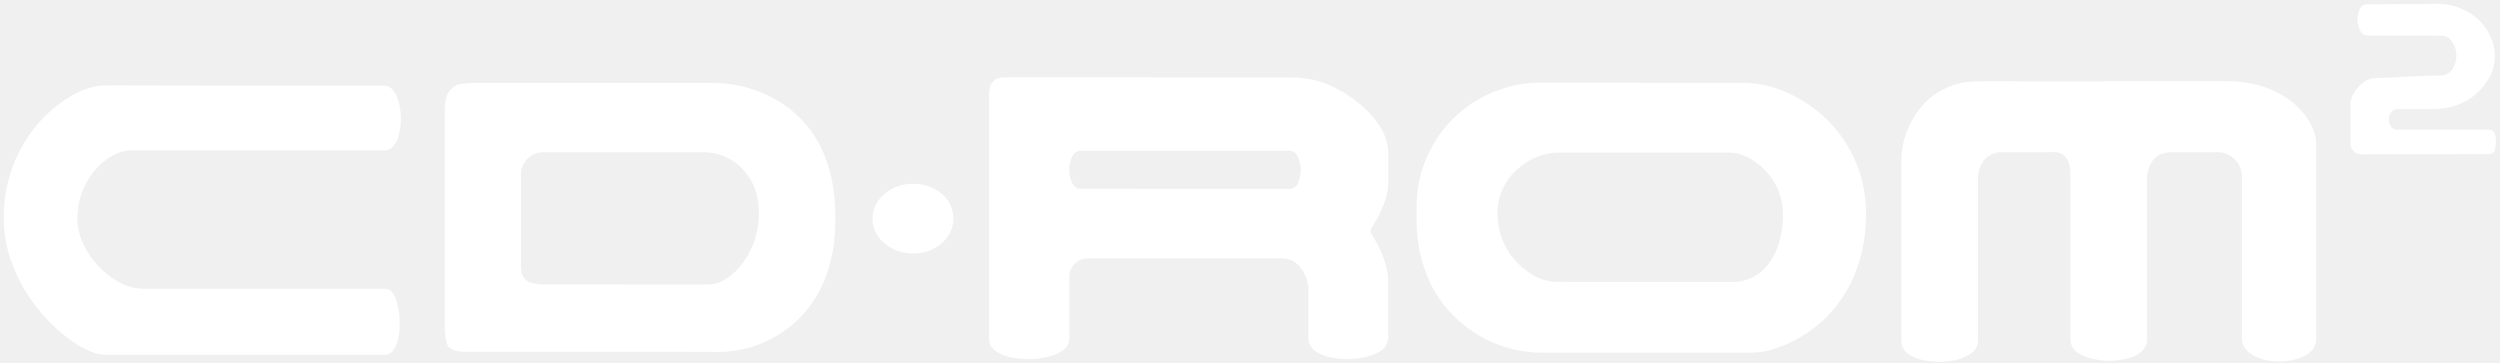
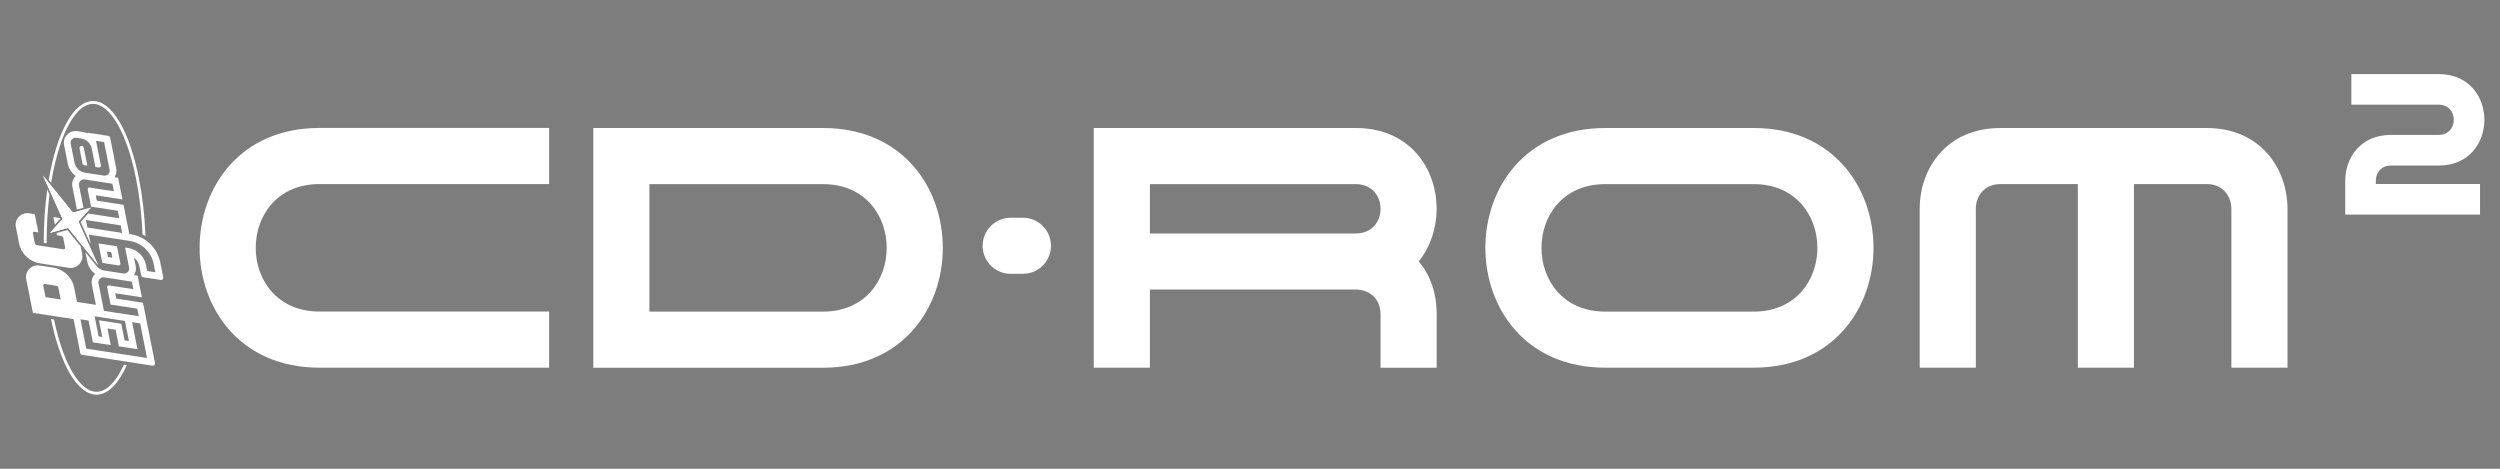
- <svg xmlns="http://www.w3.org/2000/svg" width="100%" height="100%" viewBox="0 0 634 92" version="1.1" xml:space="preserve" style="fill-rule:evenodd;clip-rule:evenodd;stroke-linejoin:round;stroke-miterlimit:2;">
-   <g transform="matrix(1,0,0,1,-823,-1578)">
-     <g id="pcenginecd.afdesign" transform="matrix(1,0,0,1,1140,1624.44)">
-       <g transform="matrix(1,0,0,1,-320.043,-49.4643)">
-         <g transform="matrix(3.19195,0,0,3.19195,-701.425,-142.296)">
-           <g transform="matrix(0.470615,0,0,0.470615,201.977,-39.546)">
-             <path d="M234.54,193.85L258.01,193.85C260.345,193.843 262.65,194.37 264.75,195.39C266.711,196.321 268.522,197.541 270.12,199.01C271.103,199.895 271.967,200.903 272.69,202.01C273.666,203.494 274.181,205.234 274.17,207.01L274.17,211.17C274.175,212.617 273.896,214.05 273.35,215.39C272.934,216.427 272.44,217.429 271.87,218.39C271.7,218.67 271.53,218.96 271.34,219.23C271.102,219.553 271.102,219.997 271.34,220.32C271.55,220.65 271.74,220.98 271.94,221.32C272.493,222.28 272.968,223.283 273.36,224.32C273.873,225.671 274.137,227.105 274.14,228.55L274.14,237.54C274.205,238.621 273.623,239.644 272.66,240.14C271.939,240.559 271.156,240.859 270.34,241.03C268.386,241.49 266.353,241.51 264.39,241.09C263.695,240.941 263.023,240.703 262.39,240.38C261.295,239.893 260.606,238.778 260.66,237.58L260.66,229.26C260.571,228.203 260.209,227.186 259.61,226.31C258.876,225.096 257.549,224.36 256.13,224.38L223.3,224.38C221.68,224.446 220.366,225.76 220.3,227.38L220.3,238.03C220.273,238.705 219.956,239.336 219.43,239.76C218.868,240.214 218.223,240.554 217.53,240.76C215.512,241.405 213.371,241.566 211.28,241.23C210.564,241.15 209.862,240.979 209.19,240.72C208.615,240.514 208.081,240.209 207.61,239.82C207.091,239.385 206.781,238.747 206.76,238.07L206.76,196.36C206.785,196.021 206.849,195.685 206.95,195.36C207.178,194.595 207.83,194.028 208.62,193.91C208.89,193.853 209.165,193.826 209.44,193.83L234.58,193.83L234.54,193.85ZM239.75,212.67L257.37,212.67C258.117,212.689 258.791,212.205 259.01,211.49C259.554,210.076 259.496,208.5 258.85,207.13C258.803,207.029 258.743,206.935 258.67,206.85C258.422,206.474 258.01,206.236 257.56,206.21L222.32,206.21C221.696,206.211 221.122,206.558 220.83,207.11C220.077,208.62 220.106,210.406 220.91,211.89C221.167,212.328 221.624,212.612 222.13,212.65L223.62,212.65L239.75,212.67Z" style="fill:white;fill-rule:nonzero;" />
-           </g>
-           <g transform="matrix(0.470615,0,0,0.470615,201.977,-39.546)">
-             <path d="M395,194.47L415.3,194.47C416.854,194.436 418.406,194.573 419.93,194.88C422.111,195.323 424.181,196.197 426.02,197.45C427.443,198.428 428.652,199.687 429.57,201.15C430.394,202.409 430.826,203.885 430.81,205.39L430.81,238.01C430.812,238.848 430.446,239.645 429.81,240.19C429.23,240.695 428.548,241.07 427.81,241.29C426.22,241.808 424.528,241.931 422.88,241.65C422.166,241.546 421.467,241.355 420.8,241.08C420.286,240.863 419.807,240.569 419.38,240.21C418.692,239.629 418.288,238.78 418.27,237.88L418.27,210.55C418.27,208.306 416.424,206.46 414.18,206.46L407.16,206.46C406.663,206.45 406.165,206.47 405.67,206.52C404.311,206.656 403.144,207.559 402.67,208.84C402.411,209.455 402.269,210.113 402.25,210.78L402.25,238.07C402.254,238.973 401.807,239.822 401.06,240.33C400.381,240.818 399.608,241.158 398.79,241.33C396.62,241.848 394.35,241.772 392.22,241.11C391.633,240.939 391.079,240.672 390.58,240.32C389.759,239.813 389.27,238.904 389.3,237.94L389.3,209.61C389.283,209.054 389.157,208.507 388.93,208C388.615,207.146 387.836,206.546 386.93,206.46C386.544,206.44 386.156,206.44 385.77,206.46L377.45,206.46C375.852,206.536 374.469,207.624 374.02,209.16C373.823,209.737 373.715,210.341 373.7,210.95L373.7,238.41C373.693,239.027 373.436,239.615 372.99,240.04C372.552,240.468 372.036,240.807 371.47,241.04C370.756,241.353 370.002,241.565 369.23,241.67C367.473,241.959 365.675,241.881 363.95,241.44C363.234,241.26 362.556,240.952 361.95,240.53C361.259,240.041 360.825,239.265 360.77,238.42L360.77,208.16C360.734,205.366 361.535,202.625 363.07,200.29C365.263,196.714 369.165,194.526 373.36,194.52C376.41,194.44 379.46,194.52 382.52,194.52L395,194.52L395,194.47Z" style="fill:white;fill-rule:nonzero;" />
-           </g>
-           <g transform="matrix(0.470615,0,0,0.470615,201.977,-39.546)">
-             <path d="M316.79,194.75C322.39,194.75 327.99,194.8 333.59,194.75C336.727,194.706 339.824,195.46 342.59,196.94C347.244,199.272 350.933,203.167 353.01,207.94C354.468,211.374 355.062,215.113 354.74,218.83C354.617,221.049 354.211,223.244 353.53,225.36C351.449,232.046 346.27,237.337 339.63,239.56C338.218,240.063 336.729,240.317 335.23,240.31L300.29,240.31C295.424,240.342 290.695,238.688 286.91,235.63C283.576,232.99 281.161,229.363 280.01,225.27C279.368,223.205 279.011,221.062 278.95,218.9L278.95,214.9C279.047,212.172 279.676,209.488 280.8,207C283.16,201.778 287.579,197.758 293,195.9C295.139,195.116 297.402,194.723 299.68,194.74L315.81,194.74L316.79,194.75ZM317.36,228.37L332.36,228.37C334.443,228.379 336.432,227.493 337.82,225.94C338.757,224.914 339.472,223.706 339.92,222.39C340.547,220.547 340.841,218.606 340.79,216.66C340.763,215.773 340.625,214.893 340.38,214.04C339.531,211.065 337.447,208.592 334.66,207.25C333.74,206.753 332.706,206.504 331.66,206.53L302.47,206.53C301.98,206.58 301.47,206.63 300.99,206.73C299.25,207.108 297.632,207.912 296.28,209.07C293.848,210.993 292.485,213.973 292.62,217.07C292.645,220.738 294.405,224.187 297.36,226.36C298.994,227.735 301.086,228.449 303.22,228.36L304.22,228.36L317.36,228.37Z" style="fill:white;fill-rule:nonzero;" />
-           </g>
-           <g transform="matrix(0.470615,0,0,0.470615,201.977,-39.546)">
-             <path d="M140.17,240.15L117.69,240.15C117.25,240.108 116.817,240.014 116.4,239.87C115.741,239.672 115.248,239.118 115.13,238.44C115.012,237.845 114.928,237.244 114.88,236.64C114.86,236.25 114.86,235.86 114.88,235.47L114.88,200C114.845,199.169 114.905,198.337 115.06,197.52C115.291,196.099 116.466,195.007 117.9,194.88C118.504,194.807 119.112,194.773 119.72,194.78L160.67,194.78C163.841,194.843 166.956,195.626 169.78,197.07C174.271,199.273 177.706,203.175 179.32,207.91C180.117,210.165 180.585,212.522 180.71,214.91C180.835,216.735 180.835,218.565 180.71,220.39C180.526,223.162 179.887,225.885 178.82,228.45C175.741,235.618 168.621,240.258 160.82,240.18C153.933,240.153 147.05,240.143 140.17,240.15ZM145.35,228.8L159.16,228.8C160.275,228.818 161.37,228.497 162.3,227.88C162.811,227.547 163.295,227.176 163.75,226.77C164.493,226.098 165.136,225.324 165.66,224.47C167.577,221.514 168.309,217.941 167.71,214.47C167.455,212.816 166.765,211.259 165.71,209.96C163.941,207.692 161.195,206.395 158.32,206.47L131.35,206.47C129.375,206.533 127.776,208.155 127.74,210.13L127.74,225.1C127.735,225.544 127.755,225.988 127.8,226.43C127.847,227.464 128.596,228.341 129.61,228.55C130.365,228.739 131.143,228.82 131.92,228.79L145.35,228.8Z" style="fill:white;fill-rule:nonzero;" />
-           </g>
-           <g transform="matrix(0.470615,0,0,0.470615,201.977,-39.546)">
-             <path d="M80.6,195.23L104.6,195.23C105.218,195.239 105.799,195.535 106.17,196.03C106.521,196.464 106.783,196.964 106.94,197.5C107.616,199.569 107.644,201.795 107.02,203.88C106.876,204.42 106.621,204.925 106.27,205.36C105.897,205.851 105.317,206.143 104.7,206.15L62.06,206.15C61.058,206.141 60.069,206.378 59.18,206.84C58.28,207.28 57.454,207.857 56.73,208.55C54.399,210.76 53.014,213.791 52.87,217C52.763,218.833 53.154,220.661 54,222.29C55.236,224.732 57.135,226.778 59.48,228.19C60.898,229.072 62.54,229.531 64.21,229.51L104.81,229.51C105.26,229.522 105.683,229.735 105.96,230.09C106.313,230.523 106.575,231.023 106.73,231.56C107.147,232.943 107.323,234.387 107.25,235.83C107.263,236.831 107.097,237.827 106.76,238.77C106.599,239.181 106.394,239.573 106.15,239.94C105.87,240.365 105.407,240.635 104.9,240.67L57.81,240.67C56.864,240.672 55.927,240.478 55.06,240.1C54.186,239.745 53.351,239.299 52.57,238.77C47.441,235.369 43.574,230.369 41.57,224.55C40.879,222.557 40.501,220.469 40.45,218.36C40.191,212.765 41.905,207.252 45.29,202.79C46.885,200.647 48.862,198.817 51.12,197.39C52.142,196.722 53.239,196.178 54.39,195.77C55.428,195.378 56.53,195.181 57.64,195.19L60.81,195.19L80.6,195.23Z" style="fill:white;fill-rule:nonzero;" />
-           </g>
-           <g transform="matrix(0.470615,0,0,0.470615,201.977,-39.546)">
-             <path d="M449.27,206.81L439.63,206.81C439.187,206.835 438.743,206.835 438.3,206.81C437.371,206.765 436.62,206.01 436.58,205.08L436.58,198.27C436.599,197.711 436.765,197.166 437.06,196.69C437.485,195.909 438.071,195.227 438.78,194.69C439.399,194.21 440.157,193.944 440.94,193.93C444.43,193.93 447.94,193.49 451.4,193.53L451.57,193.53C452.777,193.599 453.88,192.814 454.21,191.65C454.615,190.541 454.554,189.313 454.04,188.25C453.854,187.91 453.618,187.6 453.34,187.33C453.077,187.052 452.721,186.877 452.34,186.84C451.84,186.84 451.34,186.78 450.85,186.78L439.37,186.78C438.914,186.764 438.504,186.493 438.31,186.08C437.656,184.894 437.615,183.462 438.2,182.24C438.382,181.835 438.76,181.551 439.2,181.49C439.42,181.475 439.64,181.475 439.86,181.49C443.69,181.49 447.51,181.43 451.34,181.42C453.01,181.412 454.655,181.829 456.12,182.63C458.08,183.598 459.606,185.269 460.39,187.31C461.438,189.764 461.09,192.602 459.48,194.73C457.86,197.087 455.315,198.651 452.48,199.03C451.767,199.128 451.049,199.182 450.33,199.19L444.51,199.19C443.938,199.216 443.437,199.589 443.25,200.13C442.969,200.748 443.022,201.469 443.39,202.04C443.57,202.394 443.923,202.63 444.32,202.66L459.95,202.66C460.526,202.637 461.023,203.084 461.06,203.66C461.176,204.322 461.176,204.998 461.06,205.66C461.043,205.768 461.019,205.875 460.99,205.98C460.904,206.427 460.524,206.762 460.07,206.79L458.74,206.79L449.27,206.81Z" style="fill:white;fill-rule:nonzero;" />
-           </g>
-           <g transform="matrix(0.470615,0,0,0.470615,201.977,-39.546)">
-             <path d="M194.06,211.8C195.165,211.782 196.259,212.029 197.25,212.52C197.854,212.804 198.413,213.174 198.91,213.62C200.074,214.639 200.742,216.113 200.742,217.66C200.742,219.207 200.074,220.681 198.91,221.7C197.967,222.569 196.799,223.158 195.54,223.4C194.12,223.695 192.647,223.594 191.28,223.11C190.335,222.784 189.477,222.247 188.77,221.54C187.698,220.545 187.089,219.147 187.089,217.685C187.089,216.223 187.698,214.825 188.77,213.83C190.175,212.45 192.092,211.715 194.06,211.8Z" style="fill:white;fill-rule:nonzero;" />
-           </g>
-         </g>
+ <svg xmlns="http://www.w3.org/2000/svg" width="100%" height="100%" viewBox="0 0 640 120" version="1.1" xml:space="preserve" style="fill-rule:evenodd;clip-rule:evenodd;stroke-linejoin:round;stroke-miterlimit:2;">
+   <rect x="0" y="0" width="640" height="120" style="fill:#7d7d7d;" />
+   <g>
+     <g>
+       <path d="M81.783,94.124l58.795,0l-0,-14.367l-58.795,0c-21.757,0 -21.757,-32.635 -0,-32.635l58.795,-0l-0,-14.367l-58.795,-0c-40.908,0.015 -40.908,61.369 -0,61.369Z" style="fill:#fff;fill-rule:nonzero;" />
+       <path d="M210.678,32.77l-58.795,-0l-0,61.37l58.795,-0c40.908,-0.016 40.908,-61.37 -0,-61.37Zm-0,47.002l-44.428,0l0,-32.635l44.428,0c21.756,0 21.756,32.635 -0,32.635Z" style="fill:#fff;fill-rule:nonzero;" />
+       <path d="M448.935,32.77l-37.998,-0c-40.908,-0 -40.908,61.354 -0,61.354l37.998,0c40.908,0 40.908,-61.354 -0,-61.354Zm-0,47.002l-37.998,0c-21.757,0 -21.757,-32.635 -0,-32.635c-0,-1.737 -0,0 -0,0l37.998,0c21.757,0 21.757,32.635 -0,32.635Z" style="fill:#fff;fill-rule:nonzero;" />
+       <path d="M261.87,55.745l-3.139,0c-3.961,0 -7.176,3.215 -7.176,7.176c0,3.962 3.215,7.177 7.176,7.177l3.139,-0c3.961,-0 7.176,-3.215 7.176,-7.177c0,-3.961 -3.215,-7.176 -7.176,-7.176Z" style="fill:#fff;fill-rule:nonzero;" />
+       <path d="M363.203,66.913c3.032,-3.778 4.571,-8.623 4.571,-13.468c-0,-10.345 -6.887,-20.675 -20.675,-20.675l-67.098,-0l-0,61.354l14.367,0l-0,-20.004l52.731,-0c3.154,-0 6.323,2.102 6.323,6.323l-0,13.697l14.367,-0l0,-13.697c-0.015,-5.699 -1.782,-10.193 -4.586,-13.53Zm-16.104,-7.145l-52.731,-0l-0,-12.631l52.731,0c4.205,0 6.323,3.154 6.323,6.323c-0,3.139 -2.103,6.308 -6.323,6.308Z" style="fill:#fff;fill-rule:nonzero;" />
+       <path d="M564.895,32.77l-52.777,-0c-13.789,-0 -20.675,10.345 -20.675,20.675l-0,40.679l14.367,0l0,-40.679c0,-3.154 2.103,-6.323 6.323,-6.323l19.791,-0l0,47.002l14.368,0l-0,-47.002l18.618,-0c4.205,-0 6.323,3.154 6.323,6.323l-0,40.679l14.367,0l0,-40.679c-0.03,-10.33 -6.932,-20.675 -20.705,-20.675Z" style="fill:#fff;fill-rule:nonzero;" />
+       <path d="M608.21,46.254c-0,-1.935 1.295,-3.87 3.87,-3.87l12.219,-0c15.601,-0 15.601,-23.418 -0,-23.418l-22.351,0l0,7.831l22.351,0c5.165,0 5.165,7.74 -0,7.74l-12.219,0c-7.801,0 -11.701,5.851 -11.701,11.701l-0,8.7l34.509,-0l-0,-7.831l-26.678,-0l-0,-0.853Z" style="fill:#fff;fill-rule:nonzero;" />
+     </g>
+     <g>
+       <path d="M10.993,44.927l5.03,11.144l-3.239,3.554l4.633,-1.291l7.686,9.509l-5.03,-11.142l3.236,-3.556l-4.631,1.291l-7.685,-9.509Z" style="fill:#fff;fill-rule:nonzero;" />
+       <g>
+         <path d="M10.993,44.927l5.03,11.144l-3.239,3.554l4.633,-1.291l7.686,9.509l-5.03,-11.142l3.236,-3.556l-4.631,1.291l-7.685,-9.509Z" style="fill:#fff;fill-rule:nonzero;" />
+       </g>
+       <g>
+         <path d="M15.465,55.957l-0.045,-0.1c-0.186,-0.047 -0.376,-0.084 -0.57,-0.115l-1.19,-0.184l0.387,1.952l1.418,-1.553Z" style="fill:#fff;fill-rule:nonzero;" />
+         <path d="M21.042,65.019l-0.386,-1.942l-3.387,-4.192l-2.791,0.777l0.114,0.566l1.045,0.16c0.277,0.044 0.498,0.253 0.551,0.527l0.493,2.477c0.049,0.245 -0.16,0.462 -0.407,0.425l-6.812,-1.047c-0.277,-0.043 -0.498,-0.253 -0.551,-0.527l-0.493,-2.477c-0.049,-0.245 0.16,-0.462 0.407,-0.425l1.001,0.155l-0.928,-4.671l-1.451,-0.223c-2.052,-0.315 -3.793,1.504 -3.388,3.541l0.821,4.139c0.53,2.671 2.676,4.723 5.367,5.138l7.407,1.14c2.052,0.313 3.793,-1.506 3.388,-3.541Z" style="fill:#fff;fill-rule:nonzero;" />
+       </g>
+       <path d="M29.235,97.552c-1.44,1.801 -2.947,2.726 -4.479,2.745c-4.303,0.057 -8.562,-7.178 -10.926,-18.498l-0.775,-0.12c2.375,11.596 6.777,19.421 11.711,19.354c2.928,-0.039 5.593,-2.847 7.707,-7.56l-0.753,-0.115c-0.766,1.678 -1.596,3.084 -2.485,4.194Z" style="fill:#fff;fill-rule:nonzero;" />
+       <path d="M11.196,62.166l0.737,0.114c-0.006,-4.347 0.248,-8.565 0.74,-12.51l-0.572,-1.267c-0.585,4.214 -0.907,8.823 -0.905,13.663Z" style="fill:#fff;fill-rule:nonzero;" />
+       <path d="M12.481,46.035l0.617,0.762c0.564,-3.491 1.327,-6.72 2.275,-9.571c1.126,-3.386 2.444,-6.037 3.92,-7.884c1.44,-1.801 2.947,-2.725 4.479,-2.745c4.392,-0.059 8.735,7.474 11.067,19.192c0.873,4.388 1.435,9.258 1.655,14.245c0.258,0.127 0.509,0.266 0.753,0.413c-0.209,-5.324 -0.797,-10.335 -1.686,-14.803c-2.353,-11.833 -6.802,-19.85 -11.799,-19.783c-5.009,0.066 -9.248,8.238 -11.281,20.174Z" style="fill:#fff;fill-rule:nonzero;" />
+       <g>
+         <path d="M20.359,38.025l0.763,3.838c0.045,0.227 0.227,0.401 0.456,0.436l0.778,0.12l-0.917,-4.61c-0.045,-0.227 -0.227,-0.401 -0.456,-0.436c-0.378,-0.059 -0.699,0.276 -0.624,0.652Z" style="fill:#fff;fill-rule:nonzero;" />
+         <path d="M26.489,67.354l3.831,0.589c0.301,0.047 0.558,-0.221 0.499,-0.521l-0.87,-4.37l-4.754,-0.733l0.932,4.686c0.033,0.182 0.18,0.321 0.362,0.349Zm1.158,-1.573l-0.274,-1.376l1.116,0.172l0.274,1.376l-1.116,-0.172Z" style="fill:#fff;fill-rule:nonzero;" />
+         <path d="M17.699,34.028c-1.039,0.689 -1.529,1.921 -1.294,3.1l0.96,4.829c0.254,1.274 0.992,2.371 2.013,3.095c-0.026,0.024 -0.049,0.047 -0.073,0.073c-0.677,0.709 -0.969,1.707 -0.777,2.669l1.163,5.853l1.67,-0.466l-1.14,-5.726c-0.174,-0.871 0.572,-1.651 1.451,-1.516l7.099,1.093l0.387,1.935l-6.209,-0.956c-0.301,-0.047 -0.558,0.221 -0.499,0.521l0.869,4.371l6.83,1.051l0.386,1.935l-7.948,-1.224l-1.956,2.148l2.602,5.765l-0.115,-0.58l-0.386,-1.935l10.468,1.612c3.078,0.474 5.53,2.822 6.139,5.874l0.428,2.154l-2.075,-0.319l-0.3,-1.51c-0.454,-2.279 -2.283,-4.031 -4.58,-4.384l-0.787,-0.121l1.02,5.128c0.175,0.871 -0.572,1.651 -1.451,1.516l-4.844,-0.746c-0.862,-0.134 -1.612,-0.6 -2.111,-1.269l-0.004,-0.002l-2.769,-3.427l0.488,2.45c0.254,1.274 0.993,2.371 2.013,3.096c-0.026,0.023 -0.049,0.047 -0.073,0.072c-0.677,0.709 -0.969,1.707 -0.777,2.669l1.032,5.189l-4.837,-0.744l-0.728,-3.658c-0.531,-2.671 -2.677,-4.723 -5.367,-5.138l-3.513,-0.541c-2.052,-0.315 -3.793,1.504 -3.388,3.541l1.71,8.586l10.397,1.6l1.733,8.708c0.045,0.227 0.227,0.401 0.457,0.436l18.044,2.777c0.378,0.059 0.697,-0.276 0.622,-0.65l-2.326,-11.69l-0.752,-3.777l-6.83,-1.052l-0.274,-1.376l6.83,1.051l-1.104,-5.545l-0.934,-0.143c0.442,-0.66 0.613,-1.475 0.456,-2.268l-0.439,-2.201c0.703,0.551 1.21,1.342 1.393,2.252l0.462,2.319c0.045,0.227 0.227,0.401 0.456,0.436l4.558,0.701c0.378,0.059 0.697,-0.276 0.623,-0.65l-0.758,-3.806c-0.75,-3.768 -3.775,-6.664 -7.572,-7.247l-0.364,-0.057l-1.488,-7.48l-6.83,-1.052l-0.274,-1.376l6.83,1.051l-1.105,-5.545l-0.934,-0.143c0.443,-0.66 0.613,-1.475 0.455,-2.268l-1.567,-7.875c-0.045,-0.227 -0.227,-0.402 -0.456,-0.437l-5.334,-0.82l0.043,0.219c-0.429,-0.204 -0.893,-0.349 -1.377,-0.423l-1.192,-0.184c-0.76,-0.118 -1.539,0.031 -2.176,0.452Zm-6.038,42.039l-0.584,-2.935c-0.049,-0.245 0.161,-0.462 0.407,-0.425l2.918,0.448c0.276,0.044 0.497,0.253 0.55,0.527l0.593,2.981l-3.884,-0.596Zm24.227,6.728l0.167,0.84l0.196,0.987l1.096,5.507l0.302,1.519l-15.559,-2.395l-0.128,-0.64l-0.942,-4.731l-0.427,-2.142l2.076,0.319l0.123,0.617l0.987,4.962l4.58,0.705l-0.462,-2.323l-0.082,-0.417l-0.301,-1.519l2.075,0.319l0.163,0.815l0.223,1.12l0.462,2.322l4.752,0.734l-1.012,-5.091l-0.057,-0.282l-0.309,-1.551l2.077,0.325Zm-2.878,4.514l-1.116,-0.172l-0.848,-4.259l-5.714,-0.88l0.848,4.259l-0.942,-0.145l-0.705,-3.538l-0.319,-1.606l1.49,0.23l6.282,0.967l1.024,5.144Zm0.75,-15.209l0.386,1.935l-6.21,-0.956c-0.301,-0.047 -0.558,0.221 -0.499,0.521l0.87,4.371l6.83,1.051l0.385,1.935l-8.905,-1.371l-1.406,-7.065c-0.175,-0.871 0.572,-1.651 1.451,-1.516l7.098,1.095Zm-2.867,-14.404l0.386,1.935l-8.906,-1.371l-0.385,-1.935l8.905,1.371Zm-11.341,-22.421l1.247,0.192c1.353,0.208 2.432,1.242 2.7,2.585l0.932,4.686l0.901,0.139c0.302,0.047 0.558,-0.221 0.499,-0.521l-0.869,-4.37l-0.172,-0.866l-0.214,-1.069l2.076,0.319l0.072,0.364l1.334,6.701c0.174,0.871 -0.572,1.651 -1.451,1.516l-4.844,-0.746c-1.354,-0.208 -2.432,-1.242 -2.701,-2.585l-0.961,-4.827c-0.173,-0.873 0.574,-1.653 1.451,-1.518Z" style="fill:#fff;fill-rule:nonzero;" />
      </g>
    </g>
  </g>
</svg>
